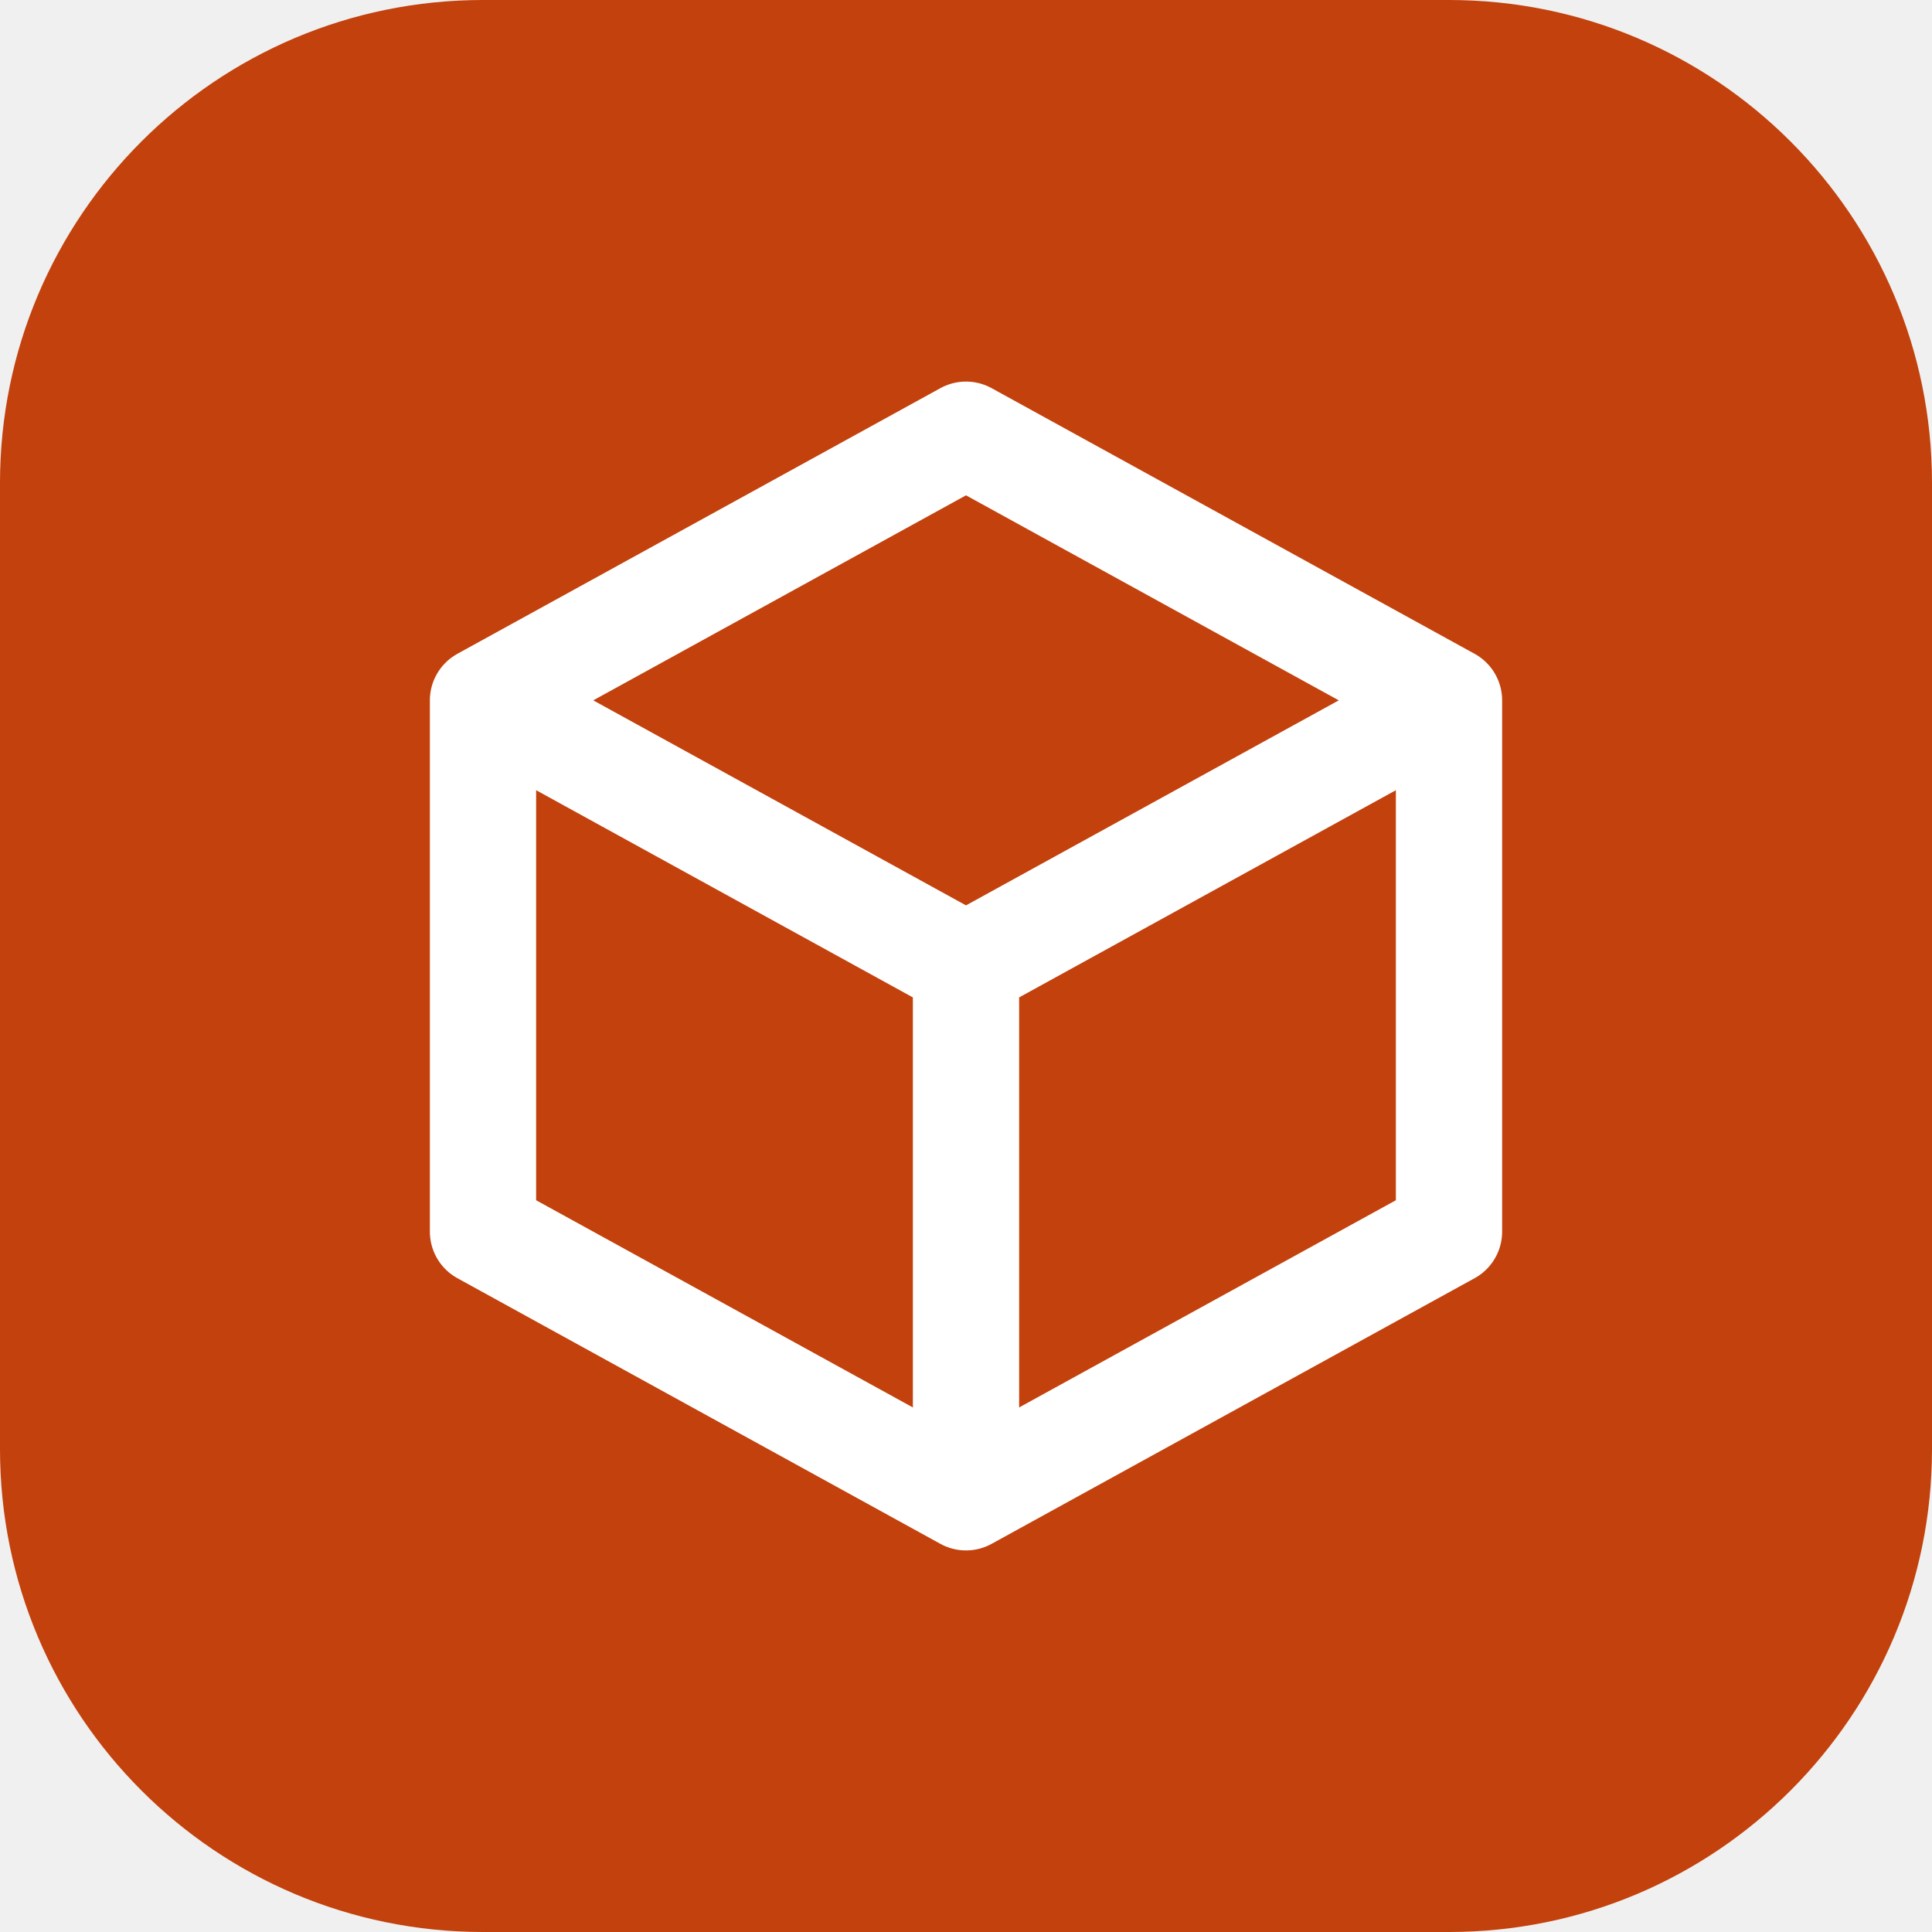
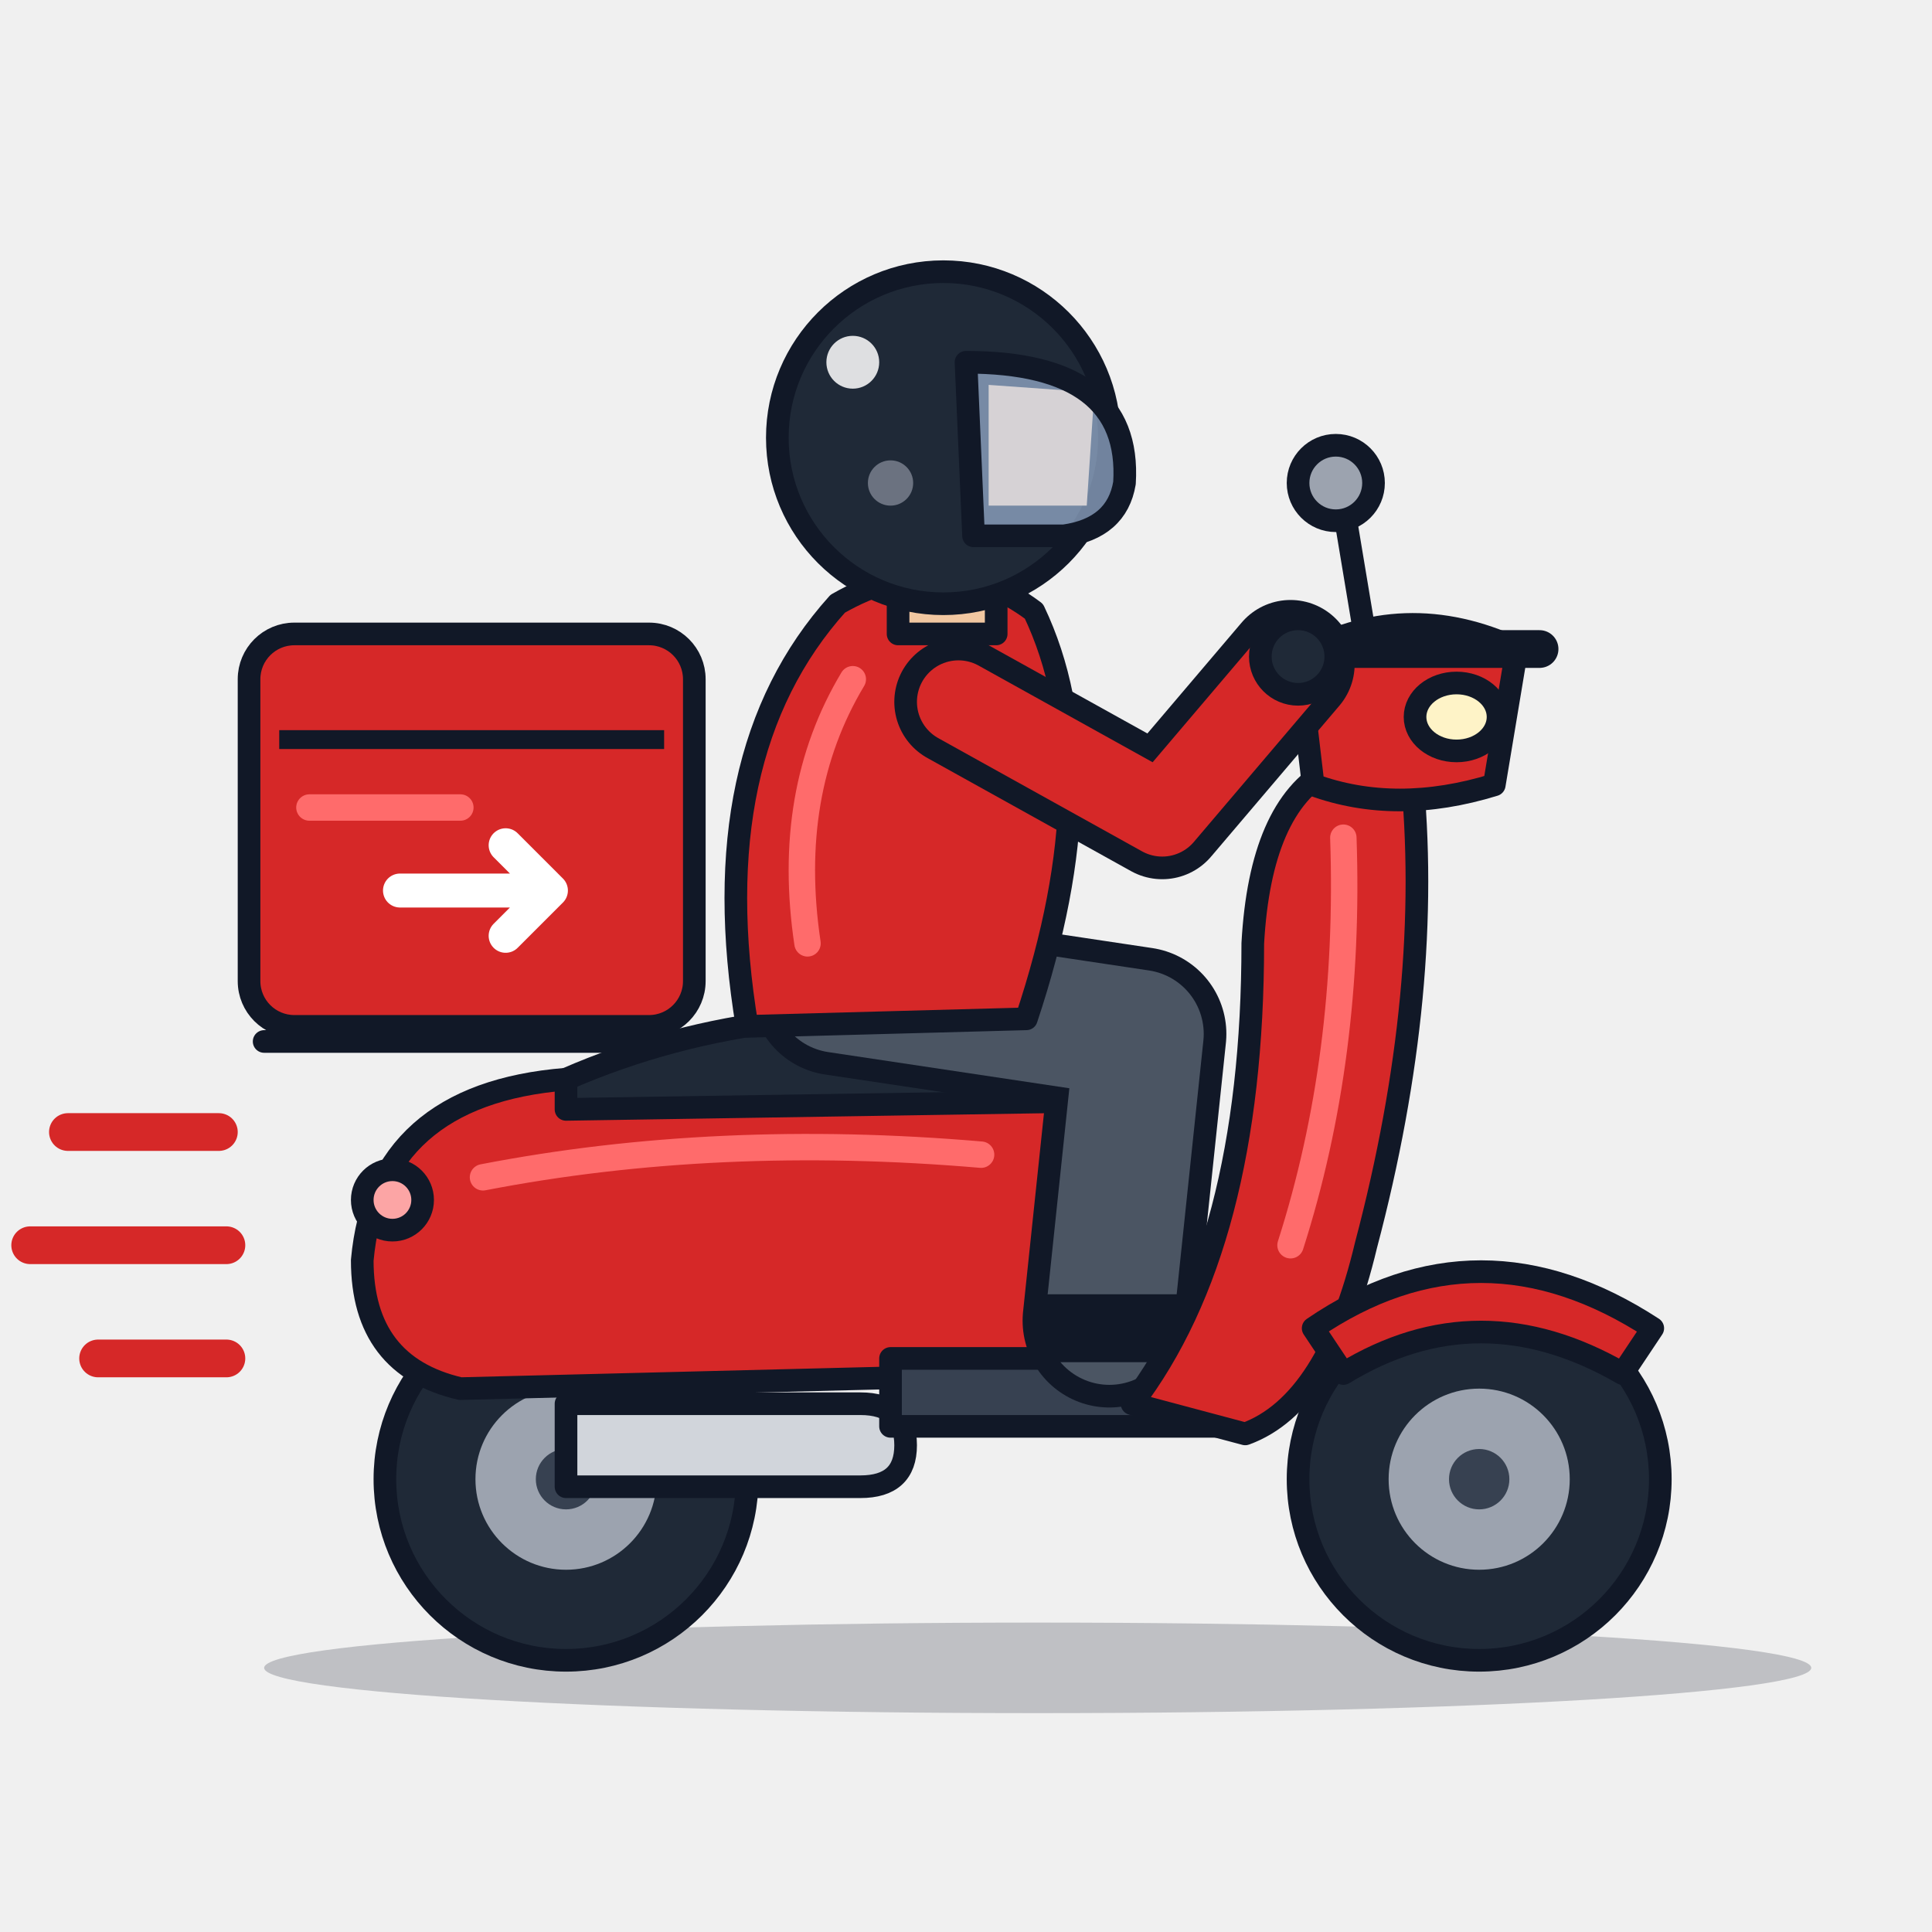
- <svg xmlns="http://www.w3.org/2000/svg" viewBox="0 0 40 40">
-   <rect width="40" height="40" rx="10" fill="#c2410c" />
-   <path d="M20 9l10 5.5v11L20 31l-10-5.5v-11z" fill="none" stroke="#fff" stroke-width="2.2" stroke-linejoin="round" />
-   <path d="M10 14.5L20 20l10-5.5M20 20v11" fill="none" stroke="#fff" stroke-width="2.2" stroke-linejoin="round" />
+ <svg xmlns="http://www.w3.org/2000/svg" viewBox="0 0 512 512" role="img" aria-label="Motor kurye logosu">
+   <defs>
+     <style>
+       .o{stroke:#111827;stroke-width:6;stroke-linejoin:round;stroke-linecap:round}
+     </style>
+   </defs>
+   <ellipse cx="275" cy="442" rx="205" ry="12" fill="#111827" opacity=".22" />
+   <g stroke="#d62828" stroke-width="10" stroke-linecap="round">
+     <path d="M18 300h40" />
+     <path d="M8 330h52" />
+     <path d="M26 360h34" />
+   </g>
+   <circle class="o" cx="150" cy="392" r="48" fill="#1f2937" />
+   <circle cx="150" cy="392" r="24" fill="#9ca3af" />
+   <circle cx="150" cy="392" r="8" fill="#374151" />
+   <path class="o" d="M70 276h115" fill="none" />
+   <rect class="o" x="66" y="168" width="118" height="104" rx="12" fill="#d62828" />
+   <path d="M74 196h102" stroke="#111827" stroke-width="5" />
+   <path d="M82 214h40" stroke="#ff6b6b" stroke-width="7" stroke-linecap="round" />
+   <path d="M106 236h40l-12-12m12 12l-12 12" fill="none" stroke="#fff" stroke-width="9" stroke-linecap="round" stroke-linejoin="round" />
+   <path class="o" d="M96 334Q100 290 150 286L288 290Q304 332 282 364L122 368Q96 362 96 334Z" fill="#d62828" />
+   <path d="M128 312Q190 300 260 306" stroke="#ff6b6b" stroke-width="7" fill="none" stroke-linecap="round" />
+   <circle class="o" cx="104" cy="318" r="8" fill="#fca5a5" />
+   <path class="o" d="M150 372h78q12 0 12 11t-12 11h-78z" fill="#d1d5db" />
+   <path class="o" d="M150 286Q205 262 272 272L278 292L150 294Z" fill="#1f2937" />
+   <path class="o" d="M236 360h96v18h-96z" fill="#374151" />
+   <path d="M222 262L302 274L294 350" fill="none" stroke="#111827" stroke-width="46" stroke-linecap="round" stroke-linejoin="round" />
+   <path d="M222 262L302 274L294 350" fill="none" stroke="#4b5563" stroke-width="34" stroke-linecap="round" stroke-linejoin="round" />
+   <path class="o" d="M278 346h34q14 0 14 12h-48z" fill="#111827" />
+   <path class="o" d="M198 272Q186 200 222 160Q250 144 274 162Q294 204 272 270Z" fill="#d62828" />
+   <path d="M214 250Q208 210 226 180" stroke="#ff6b6b" stroke-width="7" fill="none" stroke-linecap="round" />
+   <path class="o" d="M300 372Q332 330 332 250Q334 214 352 204L374 204Q380 262 362 330Q352 372 330 380Z" fill="#d62828" />
+   <path d="M342 330Q358 280 356 222" stroke="#ff6b6b" stroke-width="7" fill="none" stroke-linecap="round" />
+   <circle class="o" cx="392" cy="392" r="48" fill="#1f2937" />
+   <circle cx="392" cy="392" r="24" fill="#9ca3af" />
+   <circle cx="392" cy="392" r="8" fill="#374151" />
+   <path class="o" d="M348 352Q392 322 438 352L430 364Q392 342 356 364Z" fill="#d62828" />
+   <path class="o" d="M356 134L362 170" fill="none" />
+   <circle class="o" cx="354" cy="128" r="10" fill="#9ca3af" />
+   <path class="o" d="M344 174Q372 158 402 172L396 208Q370 216 348 208Z" fill="#d62828" />
+   <ellipse class="o" cx="386" cy="190" rx="11" ry="9" fill="#fef3c7" />
+   <path d="M336 172h72" stroke="#111827" stroke-width="10" stroke-linecap="round" />
+   <path d="M254 186L308 216L342 176" fill="none" stroke="#111827" stroke-width="34" stroke-linecap="round" stroke-linejoin="round" />
+   <path d="M254 186L308 216L342 176" fill="none" stroke="#d62828" stroke-width="22" stroke-linecap="round" stroke-linejoin="round" />
+   <circle class="o" cx="344" cy="174" r="10" fill="#1f2937" />
+   <path class="o" d="M238 150h26v18h-26z" fill="#f1c7a1" />
+   <circle class="o" cx="250" cy="116" r="44" fill="#1f2937" />
+   <path d="M262 102L290 104L288 134L262 134Z" fill="#f1c7a1" />
+   <path class="o" d="M256 96Q300 96 298 128Q296 140 282 142L258 142Z" fill="#bfdbfe" fill-opacity=".55" />
+   <circle cx="226" cy="96" r="7" fill="#fff" opacity=".85" />
+   <circle cx="236" cy="128" r="6" fill="#6b7280" />
</svg>
